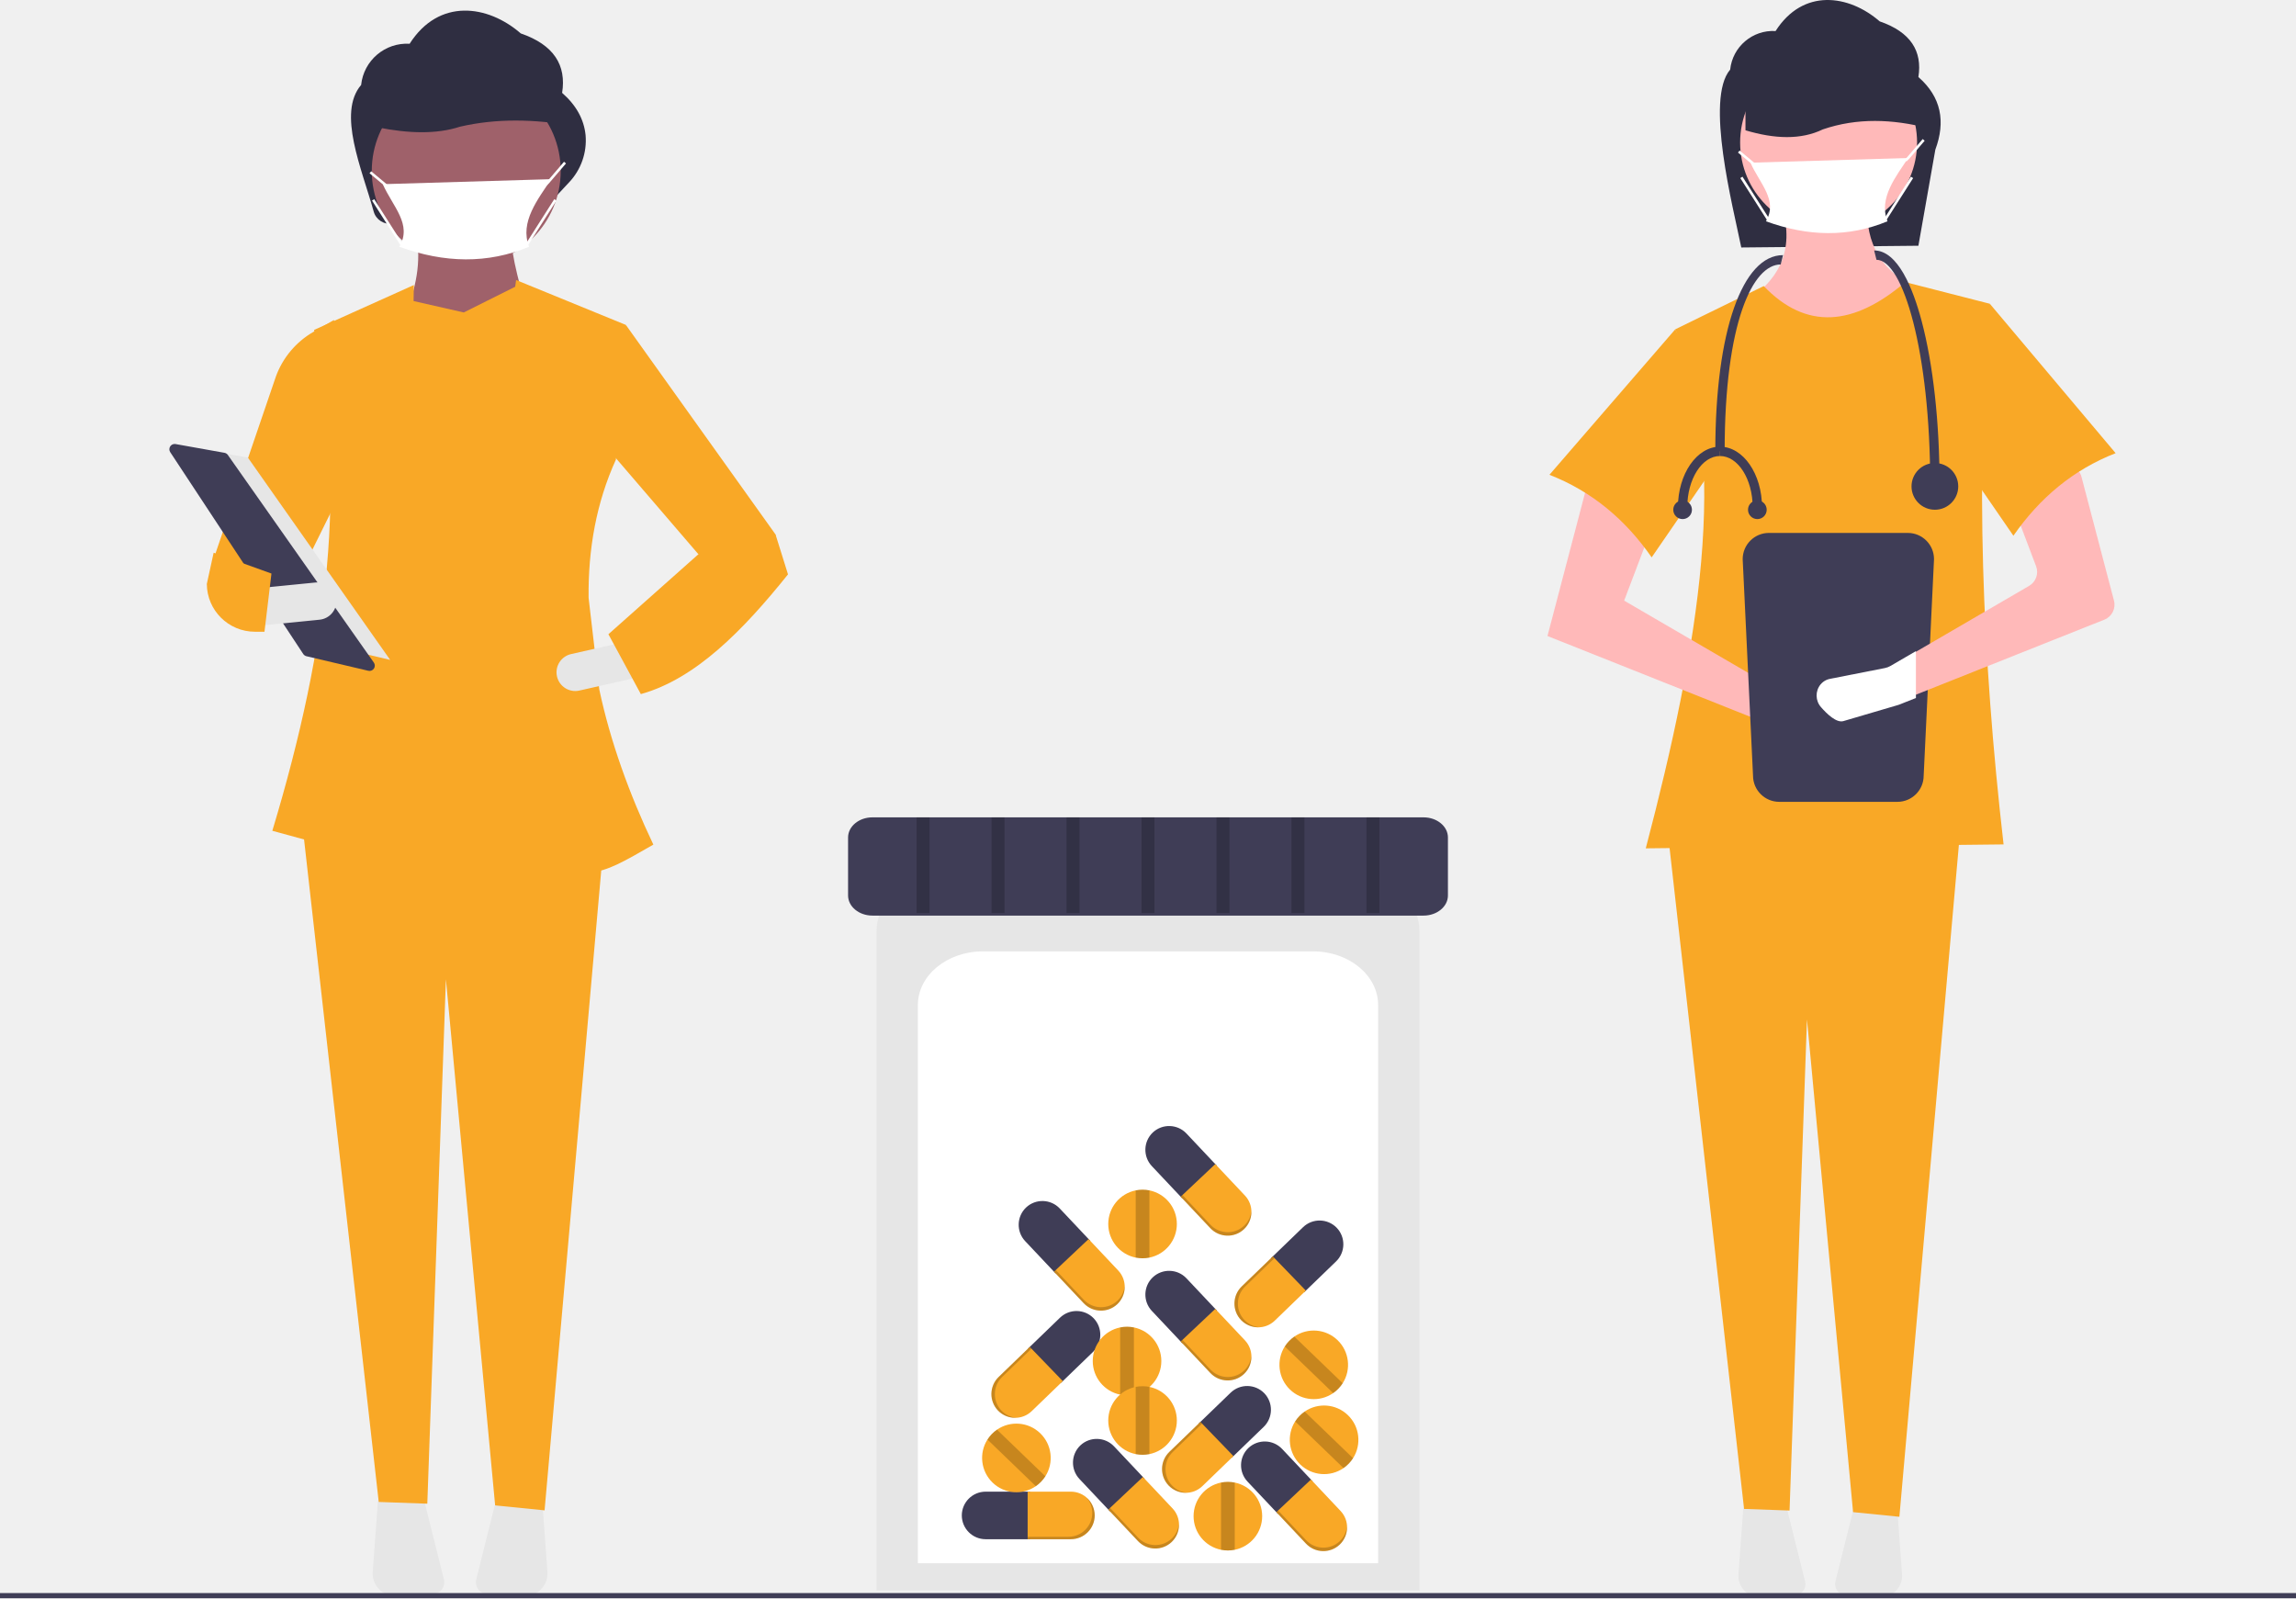
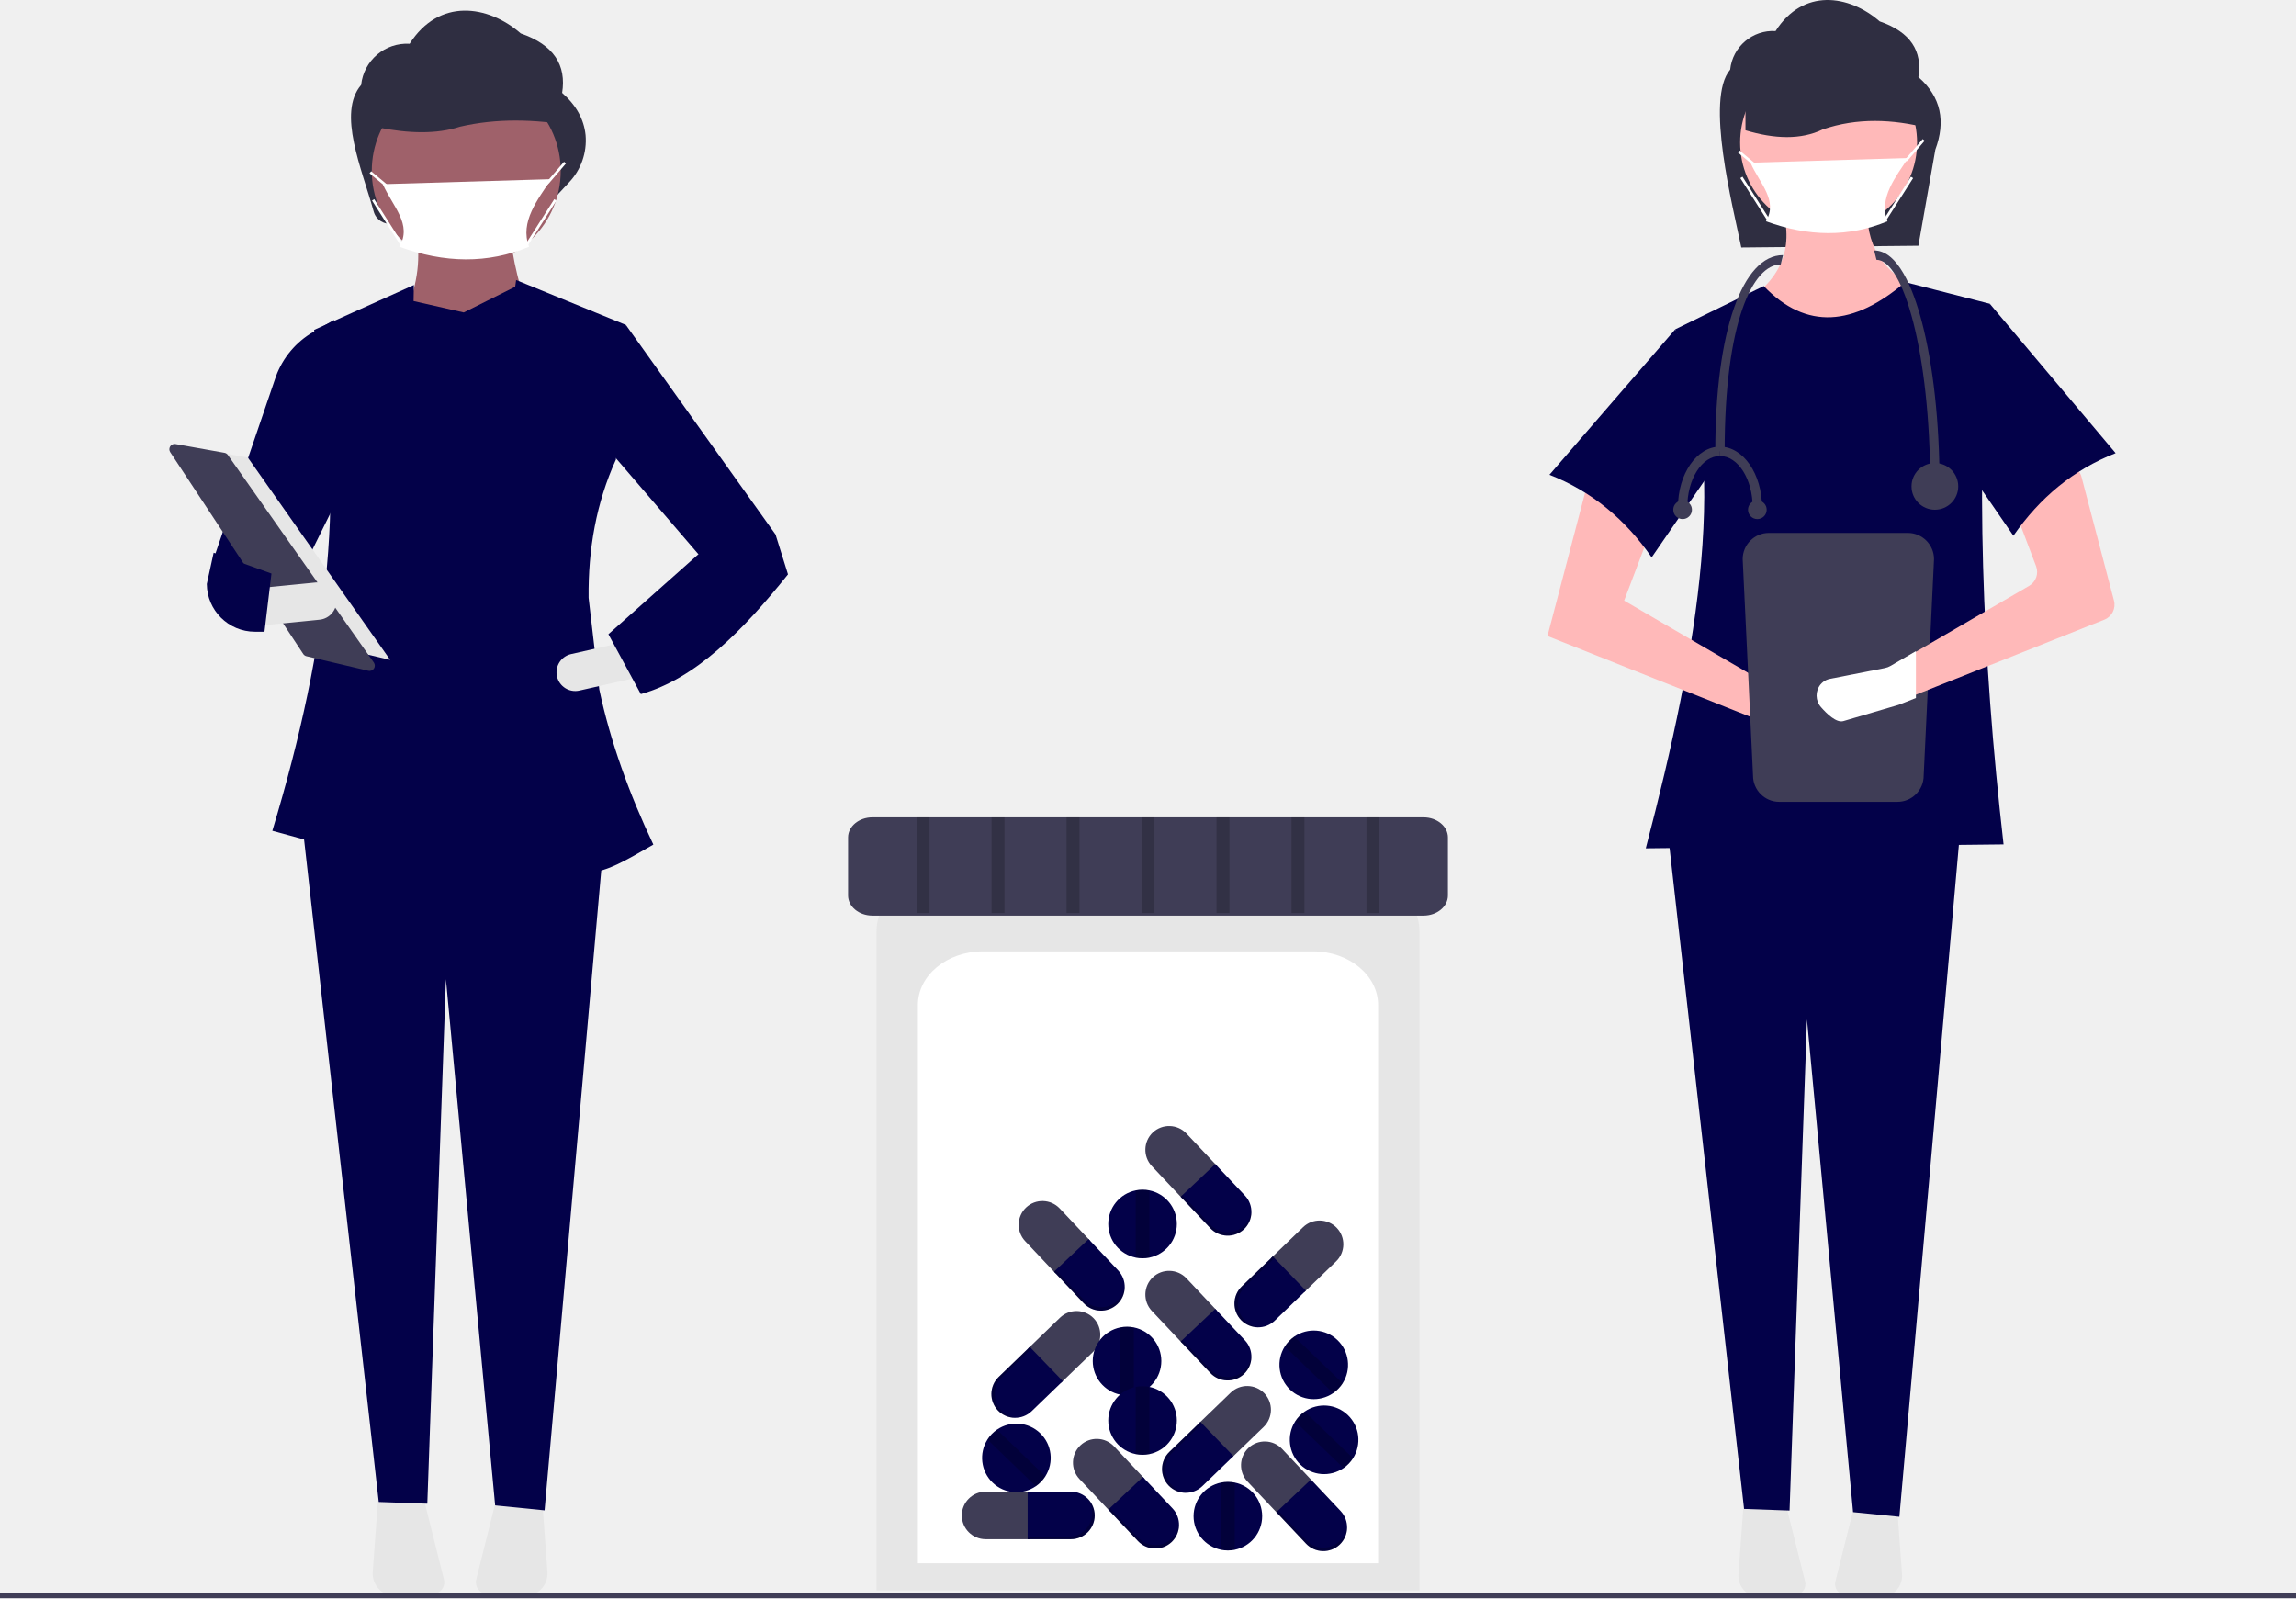
<svg xmlns="http://www.w3.org/2000/svg" data-name="Layer 1" width="888" height="618.106" viewBox="0 0 888 618.106">
  <path d="M897.957,235.99l-68.502.667c-3.22-15.851-14.038-57.443-4.295-68.787A16.674,16.674,0,0,1,842.723,152.95h0c10.617-16.62,28.302-14.124,40.255-3.745,12.029,4.151,16.565,11.525,14.979,21.532,8.909,7.798,10.552,17.285,6.553,28.085Z" transform="translate(-156 -140.947)" fill="#2f2e41" />
  <path d="M891.362,278.189l-49.422-6.843-9.884-14.447c13.616-9.032,18.434-21.647,12.166-38.778l34.216-.76c-1.603,15.255,3.442,27.067,17.488,34.216Z" transform="translate(-156 -140.947)" fill="#ffb9b9" />
  <path d="M830.255,723.967l-1.89,25.835a8.224,8.224,0,0,0,8.7,8.809L850.335,757.807a4.195,4.195,0,0,0,3.815-5.204l-7.366-29.463Z" transform="translate(-156 -140.947)" fill="#e6e6e6" />
  <path d="M873.216,723.14l-7.366,29.463a4.195,4.195,0,0,0,3.815,5.204l13.27.804a8.224,8.224,0,0,0,8.7-8.809l-1.89-25.835Z" transform="translate(-156 -140.947)" fill="#e6e6e6" />
-   <polygon points="734.602 586.606 716.694 584.809 698.866 394.239 692.128 584.195 674.534 583.565 644.881 320.485 758.172 320.485 734.602 586.606" fill="#f9a826" />
+   <polygon points="734.602 586.606 716.694 584.809 698.866 394.239 692.128 584.195 674.534 583.565 644.881 320.485 758.172 320.485 734.602 586.606" fill="#030149" />
  <circle cx="707.229" cy="55.125" r="34.216" fill="#ffb9b9" />
-   <path d="M930.9,467.515l-138.383,1.521c20.537-78.181,32.821-150.804,11.405-200.731l34.216-16.728c16.498,17.208,34.871,15.434,54.745-1.521l32.695,8.364C919.978,323.891,922.488,394.011,930.9,467.515Z" transform="translate(-156 -140.947)" fill="#f9a826" />
+   <path d="M930.9,467.515l-138.383,1.521c20.537-78.181,32.821-150.804,11.405-200.731l34.216-16.728c16.498,17.208,34.871,15.434,54.745-1.521l32.695,8.364C919.978,323.891,922.488,394.011,930.9,467.515Z" transform="translate(-156 -140.947)" fill="#030149" />
  <path d="M754.5,386.919l85.919,34.216,19.209,5.65a6.645,6.645,0,0,0,8.322-4.763h0a6.645,6.645,0,0,0-3.783-7.7l-19.946-6.113-60.067-34.976,12.546-33.075L770.467,326.091Z" transform="translate(-156 -140.947)" fill="#ffb9b9" />
-   <path d="M755.26,324.57c16.347,6.377,29.349,17.261,39.538,31.934l31.934-46.381-22.81-41.819Z" transform="translate(-156 -140.947)" fill="#f9a826" />
+   <path d="M755.26,324.57c16.347,6.377,29.349,17.261,39.538,31.934l31.934-46.381-22.81-41.819Z" transform="translate(-156 -140.947)" fill="#030149" />
  <path d="M901.792,190.527c-13.887-3.578-27.54-4.069-40.813.469-8.455,4.095-18.608,3.717-29.899.344V157.203l60.959,1.626Z" transform="translate(-156 -140.947)" fill="#2f2e41" />
  <path d="M840.134,347.053A10.145,10.145,0,0,0,830,357.187l4,83.732A10.145,10.145,0,0,0,844.134,451.053h45.732A10.145,10.145,0,0,0,900,440.919l4-83.732A10.145,10.145,0,0,0,893.866,347.053Z" transform="translate(-156 -140.947)" fill="#3f3d56" />
  <path d="M969.89,380.593,895,410.413l-5.65,2.25c-.18.07-.36.13-.55.19l-18.93,5.57c-2.42.71-5.77-2.55-7.73-4.8a6.085,6.085,0,0,1-.16-7.93,6.746,6.746,0,0,1,.86-.83,5.589,5.589,0,0,1,2.5-1.1l18.91-3.72a6.336,6.336,0,0,0,1.93-.72l8.82-5.14,45.79-26.66a6.218,6.218,0,0,0,2.69-7.58l-8.74-23.05a6.211,6.211,0,0,1,2.87-7.68l14.48-7.76a6.206,6.206,0,0,1,8.94,3.9L973.6,373.233A6.219,6.219,0,0,1,969.89,380.593Z" transform="translate(-156 -140.947)" fill="#ffb9b9" />
-   <path d="M974.24,316.206c-16.347,6.377-29.349,17.261-39.538,31.934l-31.934-46.381,22.81-43.34Z" transform="translate(-156 -140.947)" fill="#f9a826" />
+   <path d="M974.24,316.206c-16.347,6.377-29.349,17.261-39.538,31.934l-31.934-46.381,22.81-43.34Z" transform="translate(-156 -140.947)" fill="#030149" />
  <path d="M886,226.526c-14.968,6.226-30.663,5.973-47,0,4.754-8.114-2.352-14.469-6-22.66l61-1.813C889.335,209.169,882.452,217.576,886,226.526Z" transform="translate(-156 -140.947)" fill="#fff" />
  <polygon points="737.354 62.46 736.646 61.753 737.646 60.753 743.62 53.781 744.38 54.431 738.38 61.431 737.354 62.46" fill="#fff" />
  <rect x="831" y="198.148" width="1.001" height="7.81" transform="translate(-12.03491 570.5309) rotate(-50.19443)" fill="#fff" />
  <rect x="880.471" y="217.303" width="19.558" height="1" transform="matrix(0.537, -0.84358, 0.84358, 0.537, 72.44944, 710.8936)" fill="#fff" />
  <rect x="834.25" y="208.024" width="1" height="19.558" transform="translate(-142.4296 341.2609) rotate(-32.47119)" fill="#fff" />
  <path d="M897,392.768V410.885l-6.307,2.512c-.201.078-.402.145-.614.212L868.949,419.826c-2.701.792-6.441-2.846-8.628-5.358a6.792,6.792,0,0,1-.179-8.852,7.53,7.53,0,0,1,.96-.926,6.238,6.238,0,0,1,2.791-1.228l21.108-4.152a7.072,7.072,0,0,0,2.154-.804Z" transform="translate(-156 -140.947)" fill="#fff" />
  <path d="M906.14,328.149h-3.614c0-51.111-10.523-86.729-20.779-86.729l-.903-3.614c9.197,0,15.06,14.824,18.36,27.26C903.677,281.926,906.14,304.329,906.14,328.149Z" transform="translate(-156 -140.947)" fill="#3f3d56" />
  <path d="M823.025,315.501H819.411c0-46.809,10.596-75.888,26.199-75.888l-.903,3.614C833.914,243.227,823.025,265.575,823.025,315.501Z" transform="translate(-156 -140.947)" fill="#3f3d56" />
  <circle cx="748.333" cy="188.105" r="9.034" fill="#3f3d56" />
  <path d="M808.57,337.183h-3.614c0-12.952,7.295-23.489,16.262-23.489v3.614C814.244,317.308,808.57,326.224,808.57,337.183Z" transform="translate(-156 -140.947)" fill="#3f3d56" />
  <path d="M837.479,337.183h-3.614c0-10.959-5.674-19.875-12.648-19.875v-3.614C830.185,313.694,837.479,324.231,837.479,337.183Z" transform="translate(-156 -140.947)" fill="#3f3d56" />
  <circle cx="679.673" cy="197.14" r="3.614" fill="#3f3d56" />
  <circle cx="650.763" cy="197.14" r="3.614" fill="#3f3d56" />
  <path d="M371.271,216.644,307.805,227.392a6.424,6.424,0,0,1-7.27-4.613c-4.585-16.549-14.172-38.139-4.864-48.977a17.805,17.805,0,0,1,18.755-15.933h0c11.338-17.747,30.222-15.083,42.986-3.999,12.845,4.432,17.688,12.307,15.995,22.992,5.549,4.857,8.459,10.329,9.072,16.334a23.589,23.589,0,0,1-6.454,18.351Z" transform="translate(-156 -140.947)" fill="#2f2e41" />
  <path d="M361.403,266.609l-49.2-2.894c4.822-11.067,6.748-21.724,4.824-31.836h36.659C353.602,239.644,357.466,253.074,361.403,266.609Z" transform="translate(-156 -140.947)" fill="#9f616a" />
  <path d="M302.18,721.236l-2.018,27.588a8.782,8.782,0,0,0,9.29,9.407l14.17-.858a4.479,4.479,0,0,0,4.074-5.557l-7.866-31.462Z" transform="translate(-156 -140.947)" fill="#e6e6e6" />
  <path d="M348.055,720.353l-7.866,31.462a4.479,4.479,0,0,0,4.074,5.557l14.17.858a8.782,8.782,0,0,0,9.29-9.407l-2.018-27.588Z" transform="translate(-156 -140.947)" fill="#e6e6e6" />
-   <polygon points="210.62 584.119 191.498 582.2 172.46 378.701 165.265 581.544 146.478 580.871 114.813 299.944 235.79 299.944 210.62 584.119" fill="#f9a826" />
+   <polygon points="210.62 584.119 191.498 582.2 172.46 378.701 165.265 581.544 146.478 580.871 114.813 299.944 235.79 299.944 210.62 584.119" fill="#030149" />
  <circle cx="180.323" cy="66.107" r="36.537" fill="#9f616a" />
  <path d="M377.502,189.6c-14.829-2.583-29.409-2.937-43.582.339-9.028,2.955-19.87,2.683-31.928.248V165.548l65.094,1.173Z" transform="translate(-156 -140.947)" fill="#2f2e41" />
  <path d="M360.639,236.37c-15.984,6.649-32.744,6.379-50.189,0,5.076-8.664-2.512-15.45-6.407-24.197l65.138-1.936C364.2,217.836,356.85,226.813,360.639,236.37Z" transform="translate(-156 -140.947)" fill="#fff" />
  <rect x="301.941" y="206.067" width="1.001" height="8.34" transform="translate(-208.685 167.0441) rotate(-50.19486)" fill="#fff" />
  <rect x="354.735" y="226.556" width="20.885" height="1" transform="matrix(0.537, -0.84358, 0.84358, 0.537, -178.4638, 272.2359)" fill="#fff" />
  <rect x="305.412" y="216.614" width="1" height="20.885" transform="matrix(0.84366, -0.53687, 0.53687, 0.84366, -230.0748, 58.78582)" fill="#fff" />
-   <path d="M266.861,373.693l-27.977-17.365,23.859-69.879a32.965,32.965,0,0,1,14.41-17.116l8.037-4.653.699,70.495Z" transform="translate(-156 -140.947)" fill="#f9a826" />
-   <path d="M387.789,407.631,383.65,372.179c-.221-18.713,2.962-36.805,10.554-53.475l3.859-52.095L355.615,249.245c-.13.865-.241,1.729-.365,2.594l-19.894,9.947-19.402-4.409.107-6.202-38.589,17.365c12.761,59.328,5.801,120.938-16.144,193.709l50.837,13.901.423-24.41,45.307-3.236c.467,7.92.842,15.699,1.059,23.305,25.565,9.412,26.443,9.256,49.737-4.22C399.415,448.084,392.07,427.79,387.789,407.631Z" transform="translate(-156 -140.947)" fill="#f9a826" />
-   <polygon points="297.051 224.063 271.004 215.381 229.34 166.878 242.062 125.663 299.945 206.699 297.051 224.063" fill="#f9a826" />
+   <path d="M266.861,373.693l-27.977-17.365,23.859-69.879a32.965,32.965,0,0,1,14.41-17.116l8.037-4.653.699,70.495Z" transform="translate(-156 -140.947)" fill="#030149" />
+   <path d="M387.789,407.631,383.65,372.179c-.221-18.713,2.962-36.805,10.554-53.475l3.859-52.095L355.615,249.245c-.13.865-.241,1.729-.365,2.594l-19.894,9.947-19.402-4.409.107-6.202-38.589,17.365c12.761,59.328,5.801,120.938-16.144,193.709l50.837,13.901.423-24.41,45.307-3.236c.467,7.92.842,15.699,1.059,23.305,25.565,9.412,26.443,9.256,49.737-4.22C399.415,448.084,392.07,427.79,387.789,407.631Z" transform="translate(-156 -140.947)" fill="#030149" />
+   <polygon points="297.051 224.063 271.004 215.381 229.34 166.878 242.062 125.663 299.945 206.699 297.051 224.063" fill="#030149" />
  <path d="M371.419,402.56a7.246,7.246,0,0,0,8.655,5.459l22.111-5.007-3.196-14.113-22.111,5.006a7.237,7.237,0,0,0-5.459,8.655Z" transform="translate(-156 -140.947)" fill="#e6e6e6" />
-   <path d="M391.309,386.234l12.541,23.153c21.094-5.883,39.376-24.431,56.918-46.306l-4.824-15.435-29.906,7.718Z" transform="translate(-156 -140.947)" fill="#f9a826" />
+   <path d="M391.309,386.234l12.541,23.153c21.094-5.883,39.376-24.431,56.918-46.306l-4.824-15.435-29.906,7.718Z" transform="translate(-156 -140.947)" fill="#030149" />
  <polygon points="71.79 172.661 95.866 176.96 150.897 255.207 121.662 248.328 71.79 172.661" fill="#e6e6e6" />
  <path d="M223.52,312.65a2.048,2.048,0,0,0-1.68,3.173l51.439,78.046a2.041,2.041,0,0,0,1.239.865l23.933,5.631a2.044,2.044,0,0,0,2.14-3.166L244.114,316.896a2.032,2.032,0,0,0-1.313-.836L223.906,312.685A2.217,2.217,0,0,0,223.52,312.65Z" transform="translate(-156 -140.947)" fill="#3f3d56" />
  <path d="M255.608,368.452l1.43,14.4,22.56-2.239a7.235,7.235,0,0,0-1.429-14.4Z" transform="translate(-156 -140.947)" fill="#e6e6e6" />
-   <path d="M235.991,366.784a18.609,18.609,0,0,0,18.587,18.485h3.71l2.701-22.505-22.36-8.05Z" transform="translate(-156 -140.947)" fill="#f9a826" />
+   <path d="M235.991,366.784a18.609,18.609,0,0,0,18.587,18.485h3.71l2.701-22.505-22.36-8.05Z" transform="translate(-156 -140.947)" fill="#030149" />
  <polygon points="211.399 71.78 210.692 71.073 211.76 70.005 218.141 62.558 218.9 63.208 212.493 70.683 211.399 71.78" fill="#fff" />
  <rect y="616.106" width="888" height="2" fill="#3f3d56" />
  <path d="M495,756.053H705V501.337c0-13.488-13.285-24.46-29.614-24.46H524.614c-16.33,0-29.614,10.973-29.614,24.46Z" transform="translate(-156 -140.947)" fill="#e6e6e6" />
  <path d="M511,745.52H689V529.617c0-11.432-11.261-20.733-25.102-20.733H536.102C522.26,508.884,511,518.185,511,529.617Z" transform="translate(-156 -140.947)" fill="#fff" />
  <path d="M493.414,457.053c-5.19,0-9.414,3.488-9.414,7.775v22.444c0,4.287,4.223,7.775,9.414,7.775H706.587c5.19,0,9.413-3.488,9.413-7.775V464.828c0-4.287-4.223-7.775-9.413-7.775Z" transform="translate(-156 -140.947)" fill="#3f3d56" />
  <path d="M537.181,717.836a9.224,9.224,0,0,0-9.197,9.197v0a9.224,9.224,0,0,0,9.197,9.197H554.395V717.836Z" transform="translate(-156 -140.947)" fill="#3f3d56" />
-   <path d="M570.194,717.836H553.452V736.229h16.743a9.224,9.224,0,0,0,9.197-9.197v0A9.224,9.224,0,0,0,570.194,717.836Z" transform="translate(-156 -140.947)" fill="#f9a826" />
+   <path d="M570.194,717.836H553.452V736.229h16.743a9.224,9.224,0,0,0,9.197-9.197v0A9.224,9.224,0,0,0,570.194,717.836Z" transform="translate(-156 -140.947)" fill="#030149" />
  <path d="M576.196,720.088a9.144,9.144,0,0,1,2.252,6.001v0a9.224,9.224,0,0,1-9.197,9.197H553.452v.943h16.743a9.224,9.224,0,0,0,9.197-9.197v0A9.177,9.177,0,0,0,576.196,720.088Z" transform="translate(-156 -140.947)" opacity="0.2" />
  <path d="M614.861,579.31a9.224,9.224,0,0,0-13-.384l0,0a9.224,9.224,0,0,0-.384,13l11.808,12.526,13.384-12.617Z" transform="translate(-156 -140.947)" fill="#3f3d56" />
-   <path d="M637.507,603.332l-11.484-12.183L612.638,603.766l11.484,12.183a9.224,9.224,0,0,0,13.0.384l0,0A9.224,9.224,0,0,0,637.507,603.332Z" transform="translate(-156 -140.947)" fill="#f9a826" />
+   <path d="M637.507,603.332l-11.484-12.183L612.638,603.766l11.484,12.183a9.224,9.224,0,0,0,13.0.384l0,0A9.224,9.224,0,0,0,637.507,603.332Z" transform="translate(-156 -140.947)" fill="#030149" />
  <path d="M639.984,609.244a9.144,9.144,0,0,1-2.822,5.755l0,0a9.224,9.224,0,0,1-13-.384L613.324,603.119l-.686.647,11.484,12.183a9.224,9.224,0,0,0,13.0.384l0,0A9.177,9.177,0,0,0,639.984,609.244Z" transform="translate(-156 -140.947)" opacity="0.2" />
  <path d="M565.861,608.31a9.224,9.224,0,0,0-13-.384l0,0a9.224,9.224,0,0,0-.384,13l11.808,12.526,13.384-12.617Z" transform="translate(-156 -140.947)" fill="#3f3d56" />
-   <path d="M588.507,632.332l-11.484-12.183L563.638,632.766l11.484,12.183a9.224,9.224,0,0,0,13.0.384l0,0A9.224,9.224,0,0,0,588.507,632.332Z" transform="translate(-156 -140.947)" fill="#f9a826" />
+   <path d="M588.507,632.332l-11.484-12.183L563.638,632.766l11.484,12.183a9.224,9.224,0,0,0,13.0.384l0,0A9.224,9.224,0,0,0,588.507,632.332Z" transform="translate(-156 -140.947)" fill="#030149" />
  <path d="M590.984,638.244a9.144,9.144,0,0,1-2.822,5.755l0,0a9.224,9.224,0,0,1-13-.384L564.324,632.119l-.686.647,11.484,12.183a9.224,9.224,0,0,0,13.0.384l0,0A9.177,9.177,0,0,0,590.984,638.244Z" transform="translate(-156 -140.947)" opacity="0.2" />
  <path d="M614.861,635.31a9.224,9.224,0,0,0-13-.384l0,0a9.224,9.224,0,0,0-.384,13l11.808,12.526,13.384-12.617Z" transform="translate(-156 -140.947)" fill="#3f3d56" />
-   <path d="M637.507,659.332l-11.484-12.183L612.638,659.766l11.484,12.183a9.224,9.224,0,0,0,13.0.384l0,0A9.224,9.224,0,0,0,637.507,659.332Z" transform="translate(-156 -140.947)" fill="#f9a826" />
+   <path d="M637.507,659.332l-11.484-12.183L612.638,659.766l11.484,12.183a9.224,9.224,0,0,0,13.0.384l0,0A9.224,9.224,0,0,0,637.507,659.332Z" transform="translate(-156 -140.947)" fill="#030149" />
  <path d="M639.984,665.244a9.144,9.144,0,0,1-2.822,5.755l0,0a9.224,9.224,0,0,1-13-.384L613.324,659.119l-.686.647,11.484,12.183a9.224,9.224,0,0,0,13.0.384l0,0A9.177,9.177,0,0,0,639.984,665.244Z" transform="translate(-156 -140.947)" opacity="0.2" />
  <path d="M644.754,692.777a9.224,9.224,0,0,0,.226-13.004l0,0a9.224,9.224,0,0,0-13.004-.226L619.594,691.506l12.778,13.23Z" transform="translate(-156 -140.947)" fill="#3f3d56" />
-   <path d="M621.008,715.712l12.043-11.632L620.272,690.851,608.23,702.482a9.224,9.224,0,0,0-.226,13.004l0,0A9.224,9.224,0,0,0,621.008,715.712Z" transform="translate(-156 -140.947)" fill="#f9a826" />
+   <path d="M621.008,715.712l12.043-11.632L620.272,690.851,608.23,702.482a9.224,9.224,0,0,0-.226,13.004l0,0A9.224,9.224,0,0,0,621.008,715.712Z" transform="translate(-156 -140.947)" fill="#030149" />
  <path d="M615.127,718.261a9.144,9.144,0,0,1-5.789-2.752l0,0a9.224,9.224,0,0,1,.226-13.004L620.928,691.529l-.655-.678L608.23,702.482a9.224,9.224,0,0,0-.226,13.004l0,0A9.177,9.177,0,0,0,615.127,718.261Z" transform="translate(-156 -140.947)" opacity="0.2" />
  <path d="M578.754,663.777a9.224,9.224,0,0,0,.226-13.004l0,0a9.224,9.224,0,0,0-13.004-.226L553.594,662.506l12.778,13.23Z" transform="translate(-156 -140.947)" fill="#3f3d56" />
-   <path d="M555.008,686.712l12.043-11.632L554.272,661.851,542.23,673.482a9.224,9.224,0,0,0-.226,13.004l0,0A9.224,9.224,0,0,0,555.008,686.712Z" transform="translate(-156 -140.947)" fill="#f9a826" />
+   <path d="M555.008,686.712l12.043-11.632L554.272,661.851,542.23,673.482a9.224,9.224,0,0,0-.226,13.004l0,0A9.224,9.224,0,0,0,555.008,686.712Z" transform="translate(-156 -140.947)" fill="#030149" />
  <path d="M549.127,689.261a9.144,9.144,0,0,1-5.789-2.752l0,0a9.224,9.224,0,0,1,.226-13.004L554.928,662.529l-.655-.678L542.23,673.482a9.224,9.224,0,0,0-.226,13.004l0,0A9.177,9.177,0,0,0,549.127,689.261Z" transform="translate(-156 -140.947)" opacity="0.2" />
  <path d="M672.754,628.777a9.224,9.224,0,0,0,.226-13.004l0,0a9.224,9.224,0,0,0-13.004-.226L647.594,627.506l12.778,13.23Z" transform="translate(-156 -140.947)" fill="#3f3d56" />
-   <path d="M649.008,651.712l12.043-11.632L648.272,626.851,636.23,638.482a9.224,9.224,0,0,0-.226,13.004l0,0A9.224,9.224,0,0,0,649.008,651.712Z" transform="translate(-156 -140.947)" fill="#f9a826" />
+   <path d="M649.008,651.712l12.043-11.632L648.272,626.851,636.23,638.482a9.224,9.224,0,0,0-.226,13.004l0,0A9.224,9.224,0,0,0,649.008,651.712Z" transform="translate(-156 -140.947)" fill="#030149" />
  <path d="M643.127,654.261a9.144,9.144,0,0,1-5.789-2.752l0,0a9.224,9.224,0,0,1,.226-13.004L648.928,627.529l-.655-.678L636.23,638.482a9.224,9.224,0,0,0-.226,13.004l0,0A9.177,9.177,0,0,0,643.127,654.261Z" transform="translate(-156 -140.947)" opacity="0.2" />
  <path d="M651.861,701.31a9.224,9.224,0,0,0-13-.384l0,0a9.224,9.224,0,0,0-.384,13l11.808,12.526,13.384-12.617Z" transform="translate(-156 -140.947)" fill="#3f3d56" />
-   <path d="M674.507,725.332l-11.484-12.183L649.638,725.766l11.484,12.183a9.224,9.224,0,0,0,13.0.384l0,0A9.224,9.224,0,0,0,674.507,725.332Z" transform="translate(-156 -140.947)" fill="#f9a826" />
+   <path d="M674.507,725.332l-11.484-12.183L649.638,725.766l11.484,12.183a9.224,9.224,0,0,0,13.0.384l0,0A9.224,9.224,0,0,0,674.507,725.332Z" transform="translate(-156 -140.947)" fill="#030149" />
  <path d="M676.984,731.244a9.144,9.144,0,0,1-2.822,5.755l0,0a9.224,9.224,0,0,1-13-.384L650.324,725.119l-.686.647,11.484,12.183a9.224,9.224,0,0,0,13.0.384l0,0A9.177,9.177,0,0,0,676.984,731.244Z" transform="translate(-156 -140.947)" opacity="0.2" />
  <path d="M586.861,700.31a9.224,9.224,0,0,0-13-.384l0,0a9.224,9.224,0,0,0-.384,13l11.808,12.526,13.384-12.617Z" transform="translate(-156 -140.947)" fill="#3f3d56" />
-   <path d="M609.507,724.332l-11.484-12.183L584.638,724.766l11.484,12.183a9.224,9.224,0,0,0,13.0.384l0,0A9.224,9.224,0,0,0,609.507,724.332Z" transform="translate(-156 -140.947)" fill="#f9a826" />
+   <path d="M609.507,724.332l-11.484-12.183L584.638,724.766l11.484,12.183a9.224,9.224,0,0,0,13.0.384l0,0A9.224,9.224,0,0,0,609.507,724.332Z" transform="translate(-156 -140.947)" fill="#030149" />
  <path d="M611.984,730.244a9.144,9.144,0,0,1-2.822,5.755l0,0a9.224,9.224,0,0,1-13-.384L585.324,724.119l-.686.647,11.484,12.183a9.224,9.224,0,0,0,13.0.384l0,0A9.177,9.177,0,0,0,611.984,730.244Z" transform="translate(-156 -140.947)" opacity="0.2" />
-   <path d="M605.158,667.316A13.263,13.263,0,0,1,594.547,680.314a13.395,13.395,0,0,1-5.305,0,13.266,13.266,0,0,1,0-25.996,13.397,13.397,0,0,1,5.305,0A13.263,13.263,0,0,1,605.158,667.316Z" transform="translate(-156 -140.947)" fill="#f9a826" />
+   <path d="M605.158,667.316A13.263,13.263,0,0,1,594.547,680.314a13.395,13.395,0,0,1-5.305,0,13.266,13.266,0,0,1,0-25.996,13.397,13.397,0,0,1,5.305,0A13.263,13.263,0,0,1,605.158,667.316Z" transform="translate(-156 -140.947)" fill="#030149" />
  <path d="M594.547,654.318V680.314a13.395,13.395,0,0,1-5.305,0V654.318a13.397,13.397,0,0,1,5.305,0Z" transform="translate(-156 -140.947)" opacity="0.2" />
-   <path d="M611.158,614.316A13.263,13.263,0,0,1,600.547,627.314a13.395,13.395,0,0,1-5.305,0,13.266,13.266,0,0,1,0-25.996,13.397,13.397,0,0,1,5.305,0A13.263,13.263,0,0,1,611.158,614.316Z" transform="translate(-156 -140.947)" fill="#f9a826" />
+   <path d="M611.158,614.316A13.263,13.263,0,0,1,600.547,627.314a13.395,13.395,0,0,1-5.305,0,13.266,13.266,0,0,1,0-25.996,13.397,13.397,0,0,1,5.305,0A13.263,13.263,0,0,1,611.158,614.316Z" transform="translate(-156 -140.947)" fill="#030149" />
  <path d="M600.547,601.318V627.314a13.395,13.395,0,0,1-5.305,0V601.318a13.397,13.397,0,0,1,5.305,0Z" transform="translate(-156 -140.947)" opacity="0.2" />
-   <path d="M611.158,690.316A13.263,13.263,0,0,1,600.547,703.314a13.395,13.395,0,0,1-5.305,0,13.266,13.266,0,0,1,0-25.996,13.397,13.397,0,0,1,5.305,0A13.263,13.263,0,0,1,611.158,690.316Z" transform="translate(-156 -140.947)" fill="#f9a826" />
+   <path d="M611.158,690.316A13.263,13.263,0,0,1,600.547,703.314a13.395,13.395,0,0,1-5.305,0,13.266,13.266,0,0,1,0-25.996,13.397,13.397,0,0,1,5.305,0A13.263,13.263,0,0,1,611.158,690.316Z" transform="translate(-156 -140.947)" fill="#030149" />
  <path d="M600.547,677.318V703.314a13.395,13.395,0,0,1-5.305,0V677.318a13.397,13.397,0,0,1,5.305,0Z" transform="translate(-156 -140.947)" opacity="0.2" />
-   <path d="M644.158,727.316A13.263,13.263,0,0,1,633.547,740.314a13.395,13.395,0,0,1-5.305,0,13.266,13.266,0,0,1,0-25.996,13.397,13.397,0,0,1,5.305,0A13.263,13.263,0,0,1,644.158,727.316Z" transform="translate(-156 -140.947)" fill="#f9a826" />
+   <path d="M644.158,727.316A13.263,13.263,0,0,1,633.547,740.314a13.395,13.395,0,0,1-5.305,0,13.266,13.266,0,0,1,0-25.996,13.397,13.397,0,0,1,5.305,0A13.263,13.263,0,0,1,644.158,727.316Z" transform="translate(-156 -140.947)" fill="#030149" />
  <path d="M633.547,714.318V740.314a13.395,13.395,0,0,1-5.305,0V714.318a13.397,13.397,0,0,1,5.305,0Z" transform="translate(-156 -140.947)" opacity="0.2" />
-   <path d="M673.31,659.24a13.263,13.263,0,0,1,1.995,16.66,13.395,13.395,0,0,1-3.682,3.82,13.266,13.266,0,0,1-18.717-18.04,13.397,13.397,0,0,1,3.682-3.82A13.263,13.263,0,0,1,673.31,659.24Z" transform="translate(-156 -140.947)" fill="#f9a826" />
+   <path d="M673.31,659.24a13.263,13.263,0,0,1,1.995,16.66,13.395,13.395,0,0,1-3.682,3.82,13.266,13.266,0,0,1-18.717-18.04,13.397,13.397,0,0,1,3.682-3.82A13.263,13.263,0,0,1,673.31,659.24Z" transform="translate(-156 -140.947)" fill="#030149" />
  <path d="M656.588,657.86l18.717,18.04a13.395,13.395,0,0,1-3.682,3.82l-18.717-18.04a13.397,13.397,0,0,1,3.682-3.82Z" transform="translate(-156 -140.947)" opacity="0.2" />
-   <path d="M677.31,688.24a13.263,13.263,0,0,1,1.995,16.66,13.395,13.395,0,0,1-3.682,3.82,13.266,13.266,0,0,1-18.717-18.04,13.397,13.397,0,0,1,3.682-3.82A13.263,13.263,0,0,1,677.31,688.24Z" transform="translate(-156 -140.947)" fill="#f9a826" />
+   <path d="M677.31,688.24a13.263,13.263,0,0,1,1.995,16.66,13.395,13.395,0,0,1-3.682,3.82,13.266,13.266,0,0,1-18.717-18.04,13.397,13.397,0,0,1,3.682-3.82A13.263,13.263,0,0,1,677.31,688.24Z" transform="translate(-156 -140.947)" fill="#030149" />
  <path d="M660.588,686.86l18.717,18.04a13.395,13.395,0,0,1-3.682,3.82l-18.717-18.04a13.397,13.397,0,0,1,3.682-3.82Z" transform="translate(-156 -140.947)" opacity="0.2" />
-   <path d="M558.31,695.24a13.263,13.263,0,0,1,1.995,16.66,13.395,13.395,0,0,1-3.682,3.82,13.266,13.266,0,0,1-18.717-18.04,13.397,13.397,0,0,1,3.682-3.82A13.263,13.263,0,0,1,558.31,695.24Z" transform="translate(-156 -140.947)" fill="#f9a826" />
+   <path d="M558.31,695.24a13.263,13.263,0,0,1,1.995,16.66,13.395,13.395,0,0,1-3.682,3.82,13.266,13.266,0,0,1-18.717-18.04,13.397,13.397,0,0,1,3.682-3.82A13.263,13.263,0,0,1,558.31,695.24Z" transform="translate(-156 -140.947)" fill="#030149" />
  <path d="M541.588,693.86l18.717,18.04a13.395,13.395,0,0,1-3.682,3.82l-18.717-18.04a13.397,13.397,0,0,1,3.682-3.82Z" transform="translate(-156 -140.947)" opacity="0.2" />
  <rect x="354.5" y="316.106" width="5" height="37" opacity="0.2" />
  <rect x="383.5" y="316.106" width="5" height="37" opacity="0.2" />
  <rect x="412.5" y="316.106" width="5" height="37" opacity="0.2" />
  <rect x="441.5" y="316.106" width="5" height="37" opacity="0.2" />
  <rect x="470.5" y="316.106" width="5" height="37" opacity="0.2" />
  <rect x="499.5" y="316.106" width="5" height="37" opacity="0.2" />
  <rect x="528.5" y="316.106" width="5" height="37" opacity="0.2" />
</svg>
